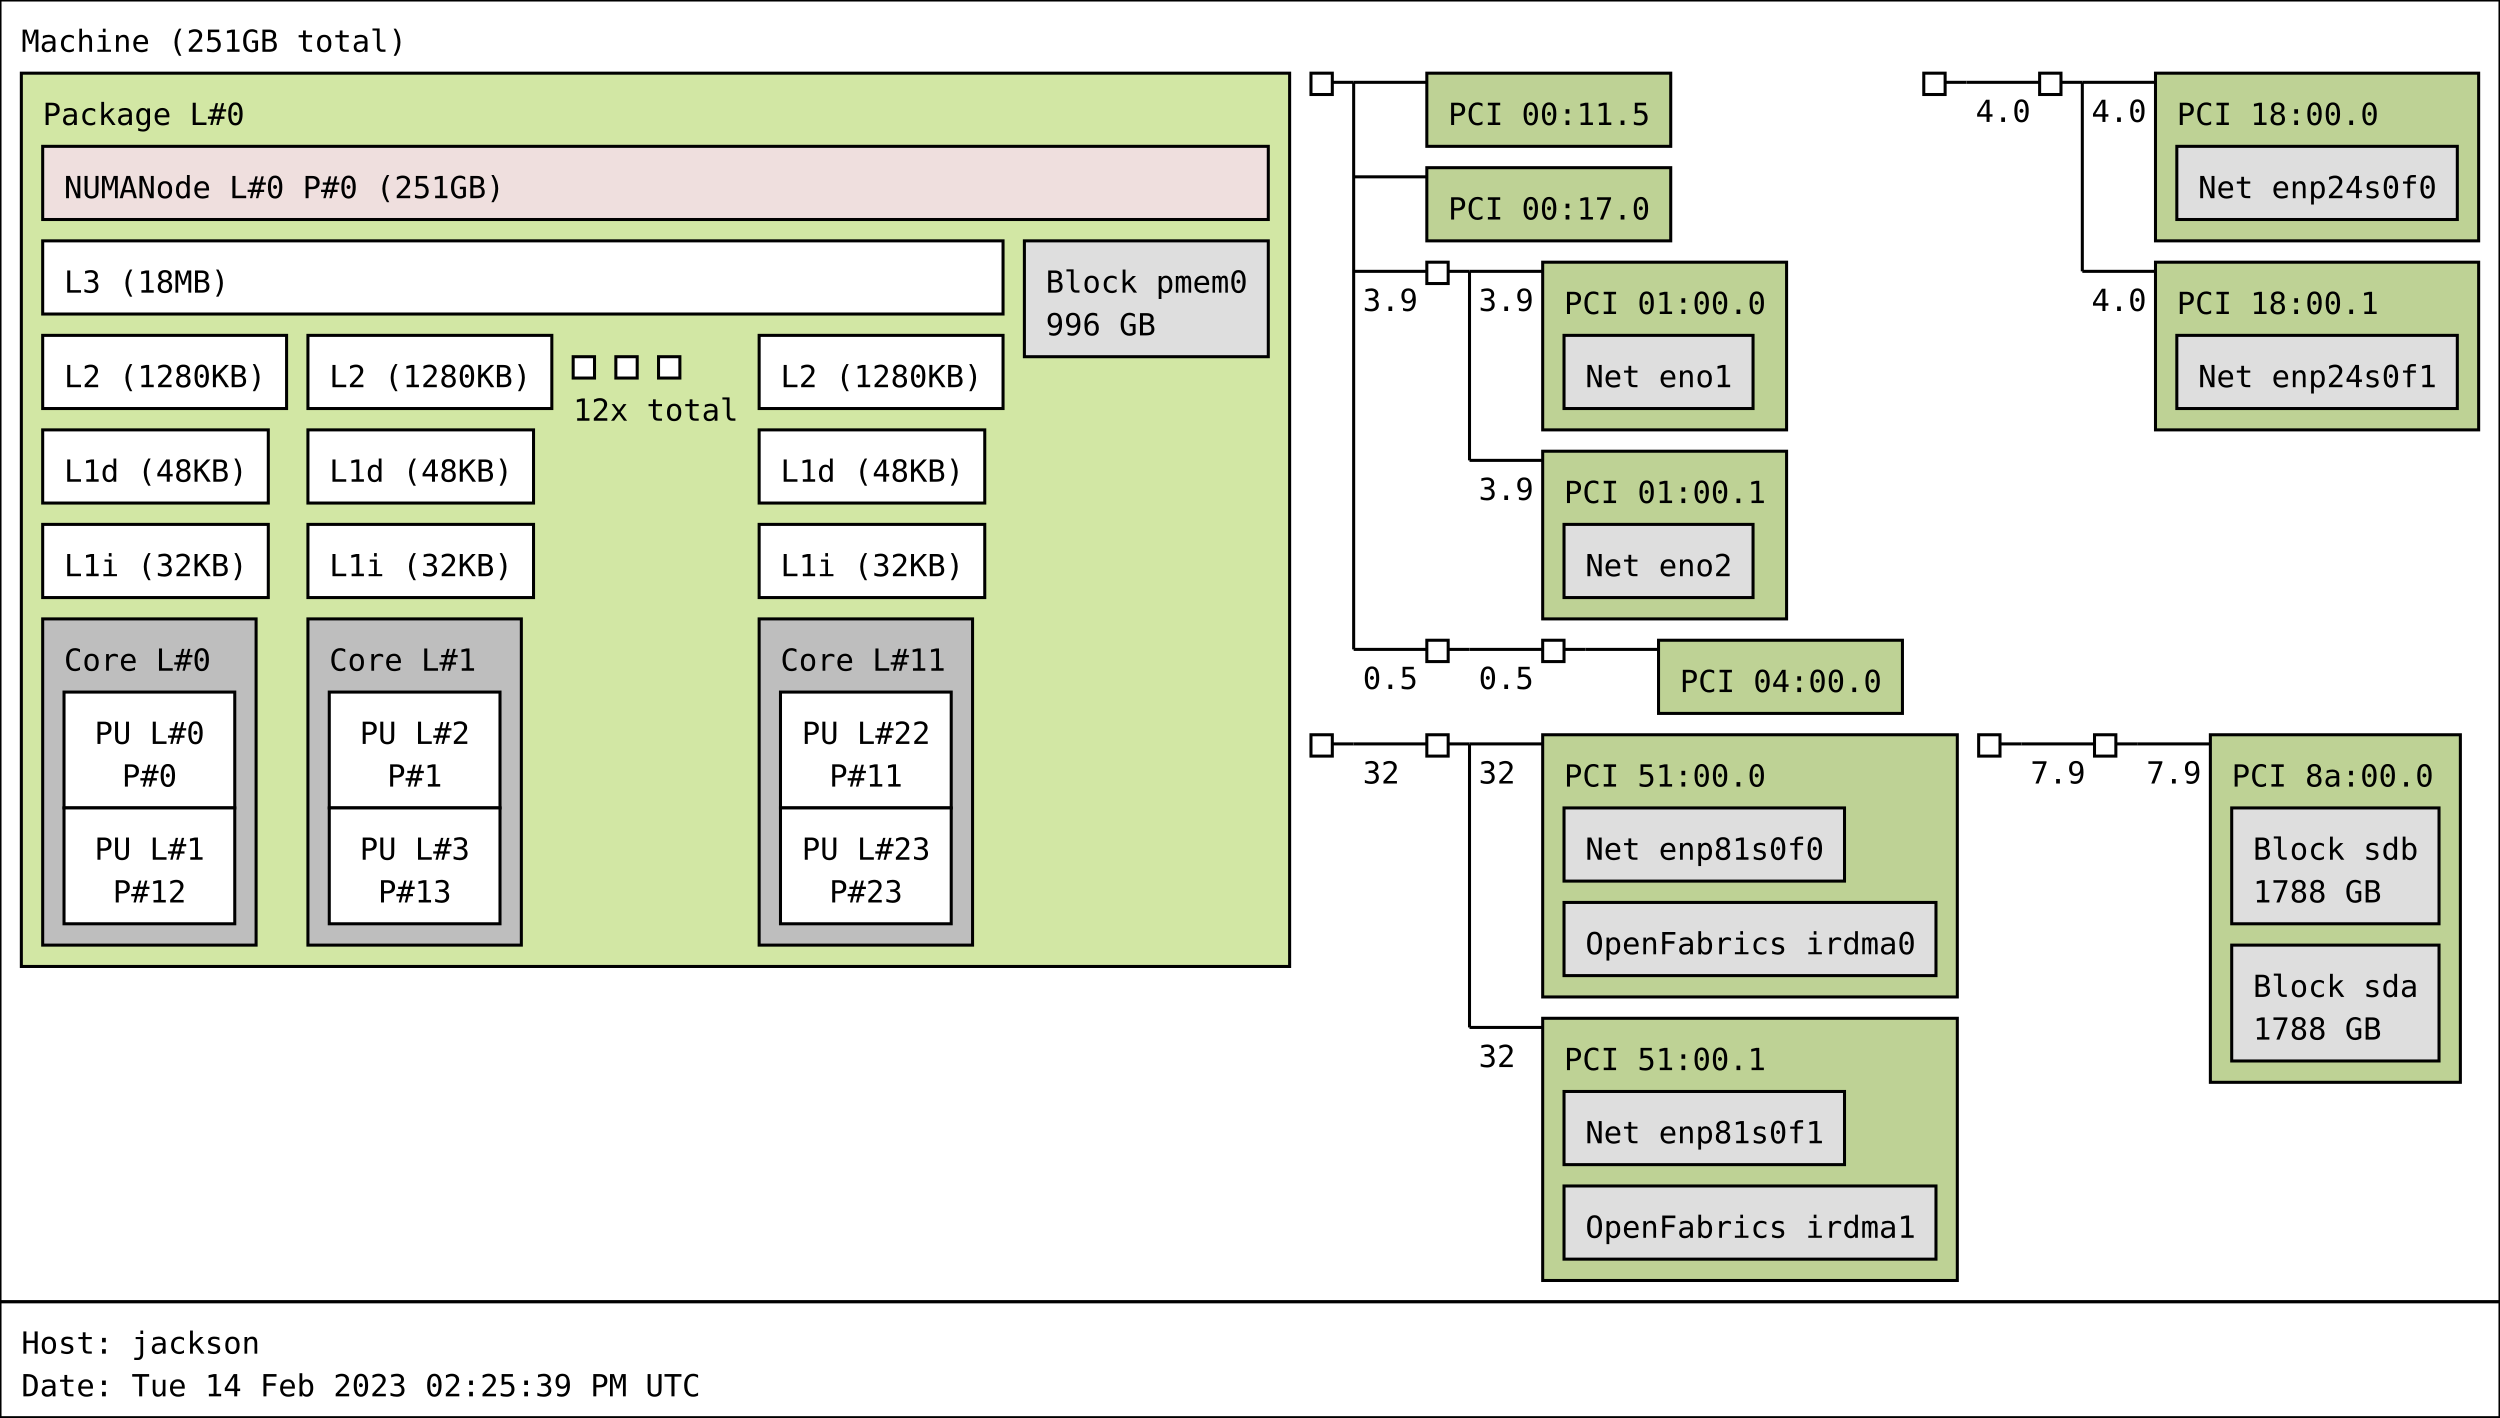
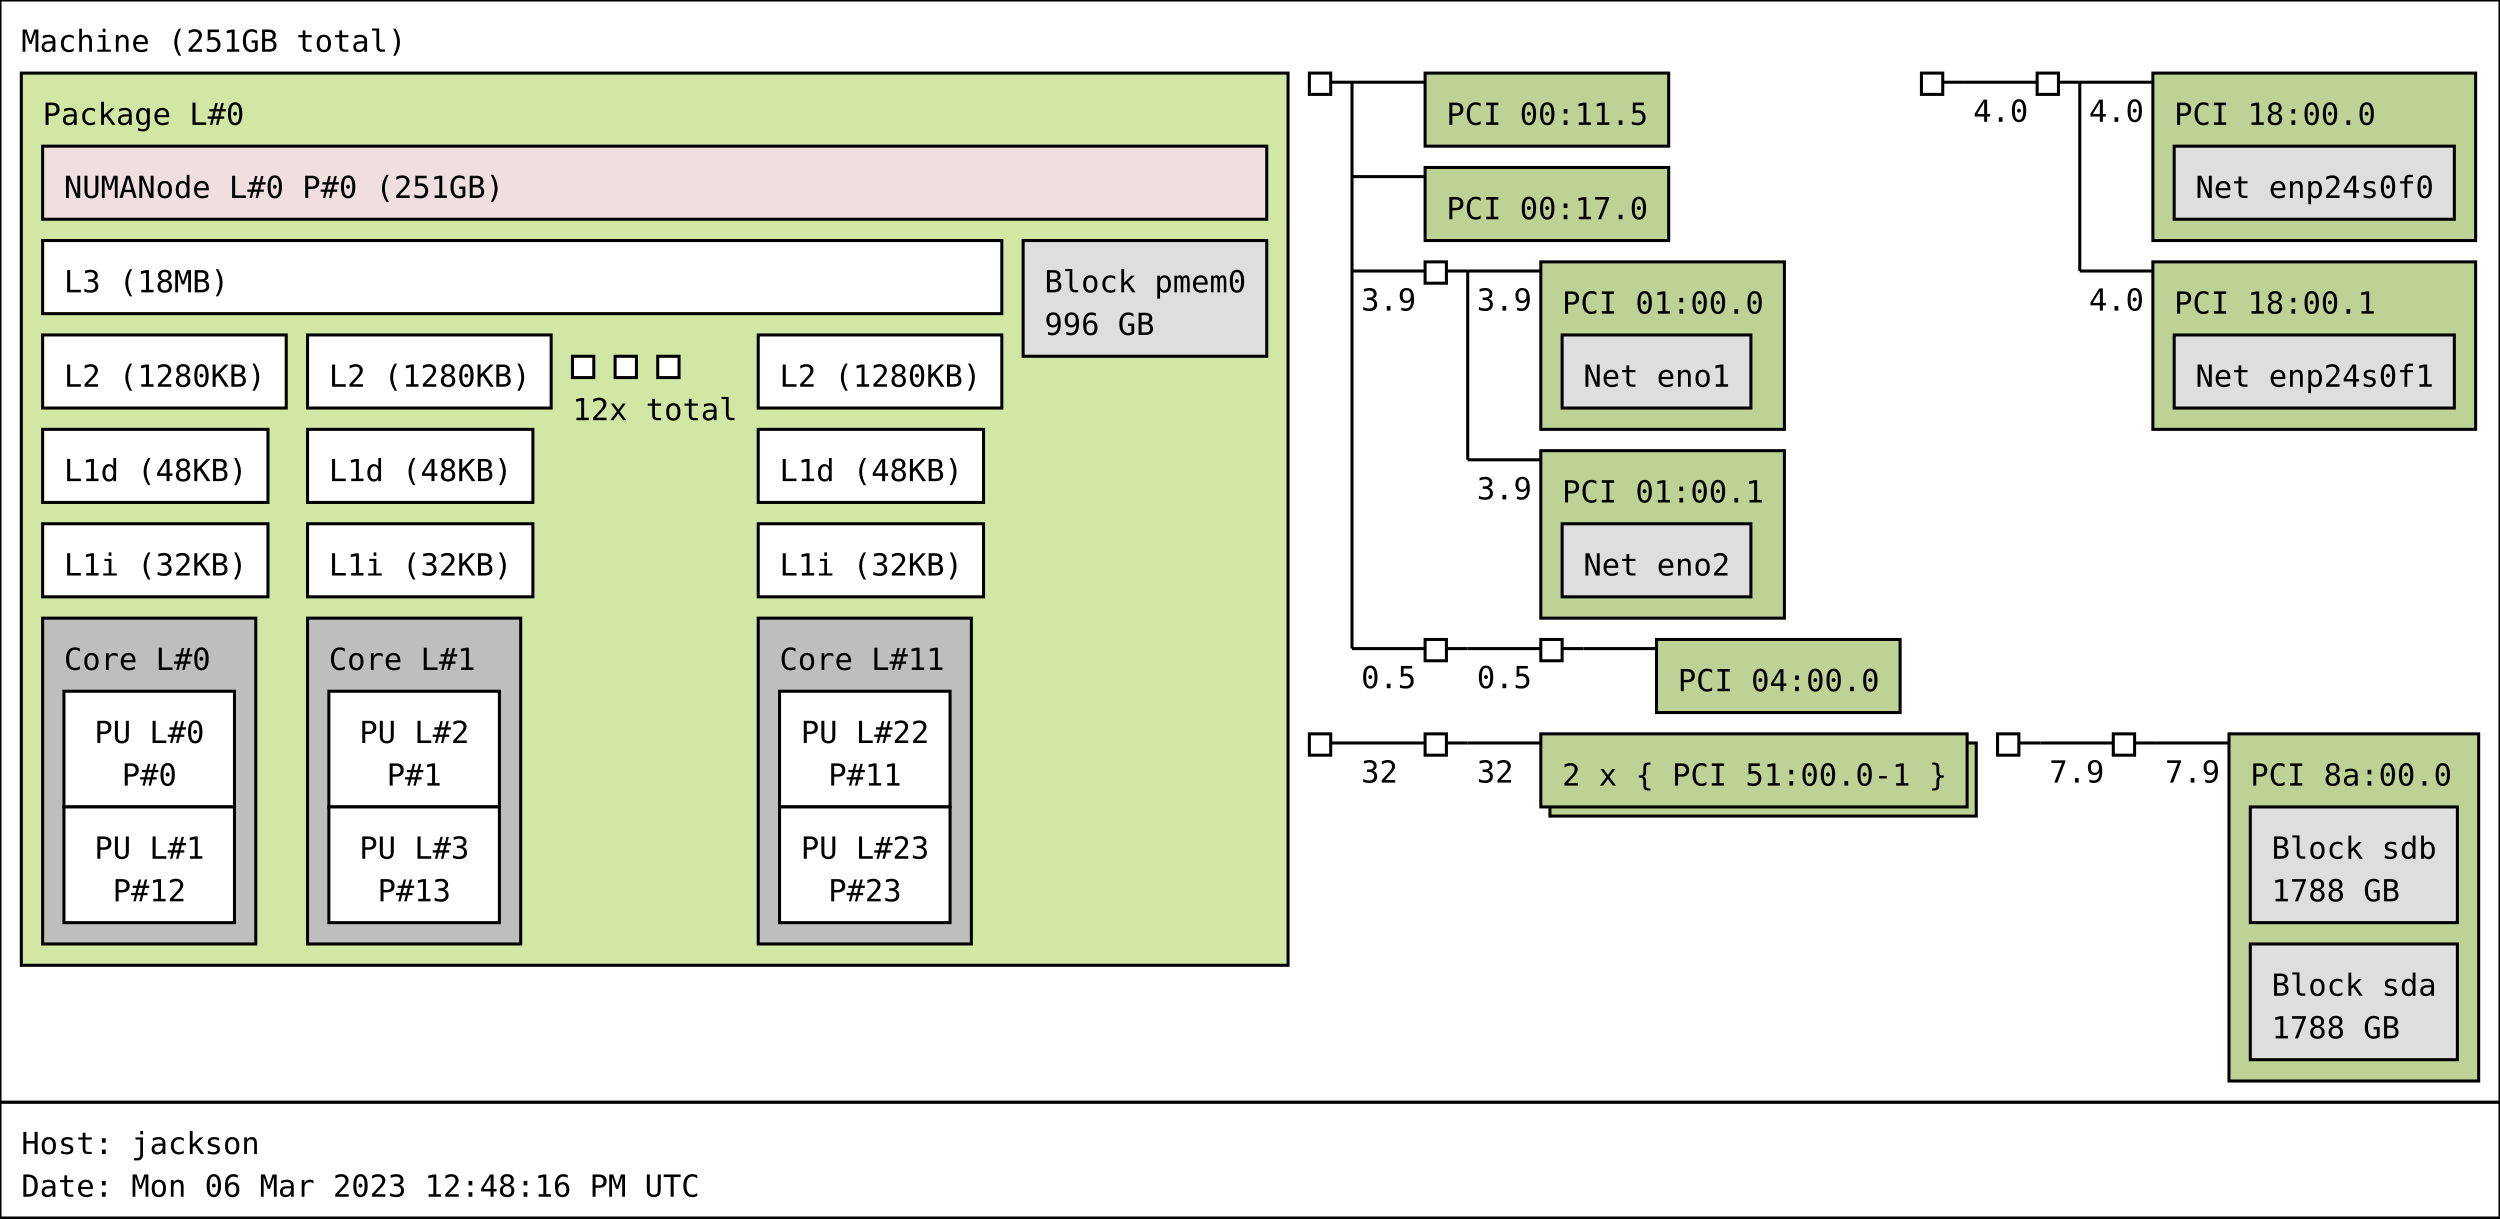
- <svg xmlns="http://www.w3.org/2000/svg" width="820px" height="465px" viewBox="0 0 820px 465px" version="1.1">
-   <rect id="Machine_0_rect" class="Machine" x="0" y="0" width="820" height="427" fill="rgb(255,255,255)" stroke="rgb(0,0,0)" stroke-width="1" />
+ <svg xmlns="http://www.w3.org/2000/svg" width="821px" height="400px" viewBox="0 0 821px 400px" version="1.1">
+   <rect id="Machine_0_rect" class="Machine" x="0" y="0" width="821" height="362" fill="rgb(255,255,255)" stroke="rgb(0,0,0)" stroke-width="1" />
  <text id="Machine_0_text" class="Machine" font-family="Monospace" x="7" y="17" fill="rgb(0,0,0)" font-size="10px">Machine (251GB total)</text>
  <rect id="Package_0_rect" class="Package" x="7" y="24" width="416" height="293" fill="rgb(210,231,164)" stroke="rgb(0,0,0)" stroke-width="1" />
  <text id="Package_0_text" class="Package" font-family="Monospace" x="14" y="41" fill="rgb(0,0,0)" font-size="10px">Package L#0</text>
  <rect id="L3_0_rect" class="L3" x="14" y="79" width="315" height="24" fill="rgb(255,255,255)" stroke="rgb(0,0,0)" stroke-width="1" />
  <text id="L3_0_text" class="L3" font-family="Monospace" x="21" y="96" fill="rgb(0,0,0)" font-size="10px">L3 (18MB)</text>
  <rect id="L2_0_rect" class="L2" x="14" y="110" width="80" height="24" fill="rgb(255,255,255)" stroke="rgb(0,0,0)" stroke-width="1" />
  <text id="L2_0_text" class="L2" font-family="Monospace" x="21" y="127" fill="rgb(0,0,0)" font-size="10px">L2 (1280KB)</text>
  <rect id="L1d_0_rect" class="L1d" x="14" y="141" width="74" height="24" fill="rgb(255,255,255)" stroke="rgb(0,0,0)" stroke-width="1" />
  <text id="L1d_0_text" class="L1d" font-family="Monospace" x="21" y="158" fill="rgb(0,0,0)" font-size="10px">L1d (48KB)</text>
  <rect id="L1i_0_rect" class="L1i" x="14" y="172" width="74" height="24" fill="rgb(255,255,255)" stroke="rgb(0,0,0)" stroke-width="1" />
  <text id="L1i_0_text" class="L1i" font-family="Monospace" x="21" y="189" fill="rgb(0,0,0)" font-size="10px">L1i (32KB)</text>
  <rect id="Core_0_rect" class="Core" x="14" y="203" width="70" height="107" fill="rgb(190,190,190)" stroke="rgb(0,0,0)" stroke-width="1" />
  <text id="Core_0_text" class="Core" font-family="Monospace" x="21" y="220" fill="rgb(0,0,0)" font-size="10px">Core L#0</text>
  <rect id="PU_0_rect" class="PU" x="21" y="227" width="56" height="38" fill="rgb(255,255,255)" stroke="rgb(0,0,0)" stroke-width="1" />
  <text id="PU_0_text" class="PU" font-family="Monospace" x="31" y="244" fill="rgb(0,0,0)" font-size="10px">PU L#0</text>
  <text id="PU_0_text_1" class="PU" font-family="Monospace" x="40" y="258" fill="rgb(0,0,0)" font-size="10px">P#0</text>
  <rect id="PU_1_rect" class="PU" x="21" y="265" width="56" height="38" fill="rgb(255,255,255)" stroke="rgb(0,0,0)" stroke-width="1" />
  <text id="PU_1_text" class="PU" font-family="Monospace" x="31" y="282" fill="rgb(0,0,0)" font-size="10px">PU L#1</text>
  <text id="PU_1_text_1" class="PU" font-family="Monospace" x="37" y="296" fill="rgb(0,0,0)" font-size="10px">P#12</text>
  <rect id="L2_1_rect" class="L2" x="101" y="110" width="80" height="24" fill="rgb(255,255,255)" stroke="rgb(0,0,0)" stroke-width="1" />
  <text id="L2_1_text" class="L2" font-family="Monospace" x="108" y="127" fill="rgb(0,0,0)" font-size="10px">L2 (1280KB)</text>
  <rect id="L1d_1_rect" class="L1d" x="101" y="141" width="74" height="24" fill="rgb(255,255,255)" stroke="rgb(0,0,0)" stroke-width="1" />
  <text id="L1d_1_text" class="L1d" font-family="Monospace" x="108" y="158" fill="rgb(0,0,0)" font-size="10px">L1d (48KB)</text>
  <rect id="L1i_1_rect" class="L1i" x="101" y="172" width="74" height="24" fill="rgb(255,255,255)" stroke="rgb(0,0,0)" stroke-width="1" />
  <text id="L1i_1_text" class="L1i" font-family="Monospace" x="108" y="189" fill="rgb(0,0,0)" font-size="10px">L1i (32KB)</text>
  <rect id="Core_1_rect" class="Core" x="101" y="203" width="70" height="107" fill="rgb(190,190,190)" stroke="rgb(0,0,0)" stroke-width="1" />
  <text id="Core_1_text" class="Core" font-family="Monospace" x="108" y="220" fill="rgb(0,0,0)" font-size="10px">Core L#1</text>
  <rect id="PU_2_rect" class="PU" x="108" y="227" width="56" height="38" fill="rgb(255,255,255)" stroke="rgb(0,0,0)" stroke-width="1" />
  <text id="PU_2_text" class="PU" font-family="Monospace" x="118" y="244" fill="rgb(0,0,0)" font-size="10px">PU L#2</text>
  <text id="PU_2_text_1" class="PU" font-family="Monospace" x="127" y="258" fill="rgb(0,0,0)" font-size="10px">P#1</text>
  <rect id="PU_3_rect" class="PU" x="108" y="265" width="56" height="38" fill="rgb(255,255,255)" stroke="rgb(0,0,0)" stroke-width="1" />
  <text id="PU_3_text" class="PU" font-family="Monospace" x="118" y="282" fill="rgb(0,0,0)" font-size="10px">PU L#3</text>
  <text id="PU_3_text_1" class="PU" font-family="Monospace" x="124" y="296" fill="rgb(0,0,0)" font-size="10px">P#13</text>
  <rect id="L2_2_rect" class="L2" x="188" y="117" width="7" height="7" fill="rgb(255,255,255)" stroke="rgb(0,0,0)" stroke-width="1" />
  <rect id="L2_2_rect" class="L2" x="202" y="117" width="7" height="7" fill="rgb(255,255,255)" stroke="rgb(0,0,0)" stroke-width="1" />
  <rect id="L2_2_rect" class="L2" x="216" y="117" width="7" height="7" fill="rgb(255,255,255)" stroke="rgb(0,0,0)" stroke-width="1" />
  <text id="L2_2_text" class="L2" font-family="Monospace" x="188" y="138" fill="rgb(0,0,0)" font-size="10px">12x total</text>
  <rect id="L2_11_rect" class="L2" x="249" y="110" width="80" height="24" fill="rgb(255,255,255)" stroke="rgb(0,0,0)" stroke-width="1" />
  <text id="L2_11_text" class="L2" font-family="Monospace" x="256" y="127" fill="rgb(0,0,0)" font-size="10px">L2 (1280KB)</text>
  <rect id="L1d_11_rect" class="L1d" x="249" y="141" width="74" height="24" fill="rgb(255,255,255)" stroke="rgb(0,0,0)" stroke-width="1" />
  <text id="L1d_11_text" class="L1d" font-family="Monospace" x="256" y="158" fill="rgb(0,0,0)" font-size="10px">L1d (48KB)</text>
  <rect id="L1i_11_rect" class="L1i" x="249" y="172" width="74" height="24" fill="rgb(255,255,255)" stroke="rgb(0,0,0)" stroke-width="1" />
  <text id="L1i_11_text" class="L1i" font-family="Monospace" x="256" y="189" fill="rgb(0,0,0)" font-size="10px">L1i (32KB)</text>
  <rect id="Core_11_rect" class="Core" x="249" y="203" width="70" height="107" fill="rgb(190,190,190)" stroke="rgb(0,0,0)" stroke-width="1" />
  <text id="Core_11_text" class="Core" font-family="Monospace" x="256" y="220" fill="rgb(0,0,0)" font-size="10px">Core L#11</text>
  <rect id="PU_22_rect" class="PU" x="256" y="227" width="56" height="38" fill="rgb(255,255,255)" stroke="rgb(0,0,0)" stroke-width="1" />
  <text id="PU_22_text" class="PU" font-family="Monospace" x="263" y="244" fill="rgb(0,0,0)" font-size="10px">PU L#22</text>
  <text id="PU_22_text_1" class="PU" font-family="Monospace" x="272" y="258" fill="rgb(0,0,0)" font-size="10px">P#11</text>
  <rect id="PU_23_rect" class="PU" x="256" y="265" width="56" height="38" fill="rgb(255,255,255)" stroke="rgb(0,0,0)" stroke-width="1" />
  <text id="PU_23_text" class="PU" font-family="Monospace" x="263" y="282" fill="rgb(0,0,0)" font-size="10px">PU L#23</text>
  <text id="PU_23_text_1" class="PU" font-family="Monospace" x="272" y="296" fill="rgb(0,0,0)" font-size="10px">P#23</text>
  <rect id="NUMANode_0_rect" class="NUMANode" x="14" y="48" width="402" height="24" fill="rgb(239,223,222)" stroke="rgb(0,0,0)" stroke-width="1" />
  <text id="NUMANode_0_text" class="NUMANode" font-family="Monospace" x="21" y="65" fill="rgb(0,0,0)" font-size="10px">NUMANode L#0 P#0 (251GB)</text>
  <rect id="Block_0_rect" class="Block" x="336" y="79" width="80" height="38" fill="rgb(222,222,222)" stroke="rgb(0,0,0)" stroke-width="1" />
  <text id="Block_0_text" class="Block" font-family="Monospace" x="343" y="96" fill="rgb(0,0,0)" font-size="10px">Block pmem0</text>
  <text id="Block_0_text_1" class="Block" font-family="Monospace" x="343" y="110" fill="rgb(0,0,0)" font-size="10px">996 GB</text>
  <rect id="HostBridge_0_rect" class="HostBridge" x="430" y="24" width="7" height="7" fill="rgb(255,255,255)" stroke="rgb(0,0,0)" stroke-width="1" />
  <line id="HostBridge_0_line" class="HostBridge" x1="437" y1="27" x2="444" y2="27" stroke="rgb(0,0,0)" stroke-width="1" />
  <line id="HostBridge_0_line_2" class="HostBridge" x1="444" y1="27" x2="468" y2="27" stroke="rgb(0,0,0)" stroke-width="1" />
  <line id="HostBridge_0_line_3" class="HostBridge" x1="444" y1="58" x2="468" y2="58" stroke="rgb(0,0,0)" stroke-width="1" />
  <line id="HostBridge_0_line_4" class="HostBridge" x1="444" y1="89" x2="468" y2="89" stroke="rgb(0,0,0)" stroke-width="1" />
  <text id="HostBridge_0_text_4" class="HostBridge" font-family="Monospace" x="447" y="102" fill="rgb(0,0,0)" font-size="10px">3.9</text>
  <line id="HostBridge_0_line_5" class="HostBridge" x1="444" y1="213" x2="468" y2="213" stroke="rgb(0,0,0)" stroke-width="1" />
  <text id="HostBridge_0_text_5" class="HostBridge" font-family="Monospace" x="447" y="226" fill="rgb(0,0,0)" font-size="10px">0.5</text>
  <line id="HostBridge_0_line_1" class="HostBridge" x1="444" y1="27" x2="444" y2="213" stroke="rgb(0,0,0)" stroke-width="1" />
  <rect id="PCI_0_rect" class="PCI" x="468" y="24" width="80" height="24" fill="rgb(190,210,149)" stroke="rgb(0,0,0)" stroke-width="1" />
  <text id="PCI_0_text" class="PCI" font-family="Monospace" x="475" y="41" fill="rgb(0,0,0)" font-size="10px">PCI 00:11.5</text>
  <rect id="PCI_1_rect" class="PCI" x="468" y="55" width="80" height="24" fill="rgb(190,210,149)" stroke="rgb(0,0,0)" stroke-width="1" />
  <text id="PCI_1_text" class="PCI" font-family="Monospace" x="475" y="72" fill="rgb(0,0,0)" font-size="10px">PCI 00:17.0</text>
  <rect id="PCIBridge_1_rect" class="PCIBridge" x="468" y="86" width="7" height="7" fill="rgb(255,255,255)" stroke="rgb(0,0,0)" stroke-width="1" />
  <line id="PCIBridge_1_line" class="PCIBridge" x1="475" y1="89" x2="482" y2="89" stroke="rgb(0,0,0)" stroke-width="1" />
  <line id="PCIBridge_1_line_2" class="PCIBridge" x1="482" y1="89" x2="506" y2="89" stroke="rgb(0,0,0)" stroke-width="1" />
  <text id="PCIBridge_1_text_2" class="PCIBridge" font-family="Monospace" x="485" y="102" fill="rgb(0,0,0)" font-size="10px">3.9</text>
  <line id="PCIBridge_1_line_3" class="PCIBridge" x1="482" y1="151" x2="506" y2="151" stroke="rgb(0,0,0)" stroke-width="1" />
  <text id="PCIBridge_1_text_3" class="PCIBridge" font-family="Monospace" x="485" y="164" fill="rgb(0,0,0)" font-size="10px">3.9</text>
  <line id="PCIBridge_1_line_1" class="PCIBridge" x1="482" y1="89" x2="482" y2="151" stroke="rgb(0,0,0)" stroke-width="1" />
  <rect id="PCI_2_rect" class="PCI" x="506" y="86" width="80" height="55" fill="rgb(190,210,149)" stroke="rgb(0,0,0)" stroke-width="1" />
  <text id="PCI_2_text" class="PCI" font-family="Monospace" x="513" y="103" fill="rgb(0,0,0)" font-size="10px">PCI 01:00.0</text>
  <rect id="Net_1_rect" class="Net" x="513" y="110" width="62" height="24" fill="rgb(222,222,222)" stroke="rgb(0,0,0)" stroke-width="1" />
  <text id="Net_1_text" class="Net" font-family="Monospace" x="520" y="127" fill="rgb(0,0,0)" font-size="10px">Net eno1</text>
  <rect id="PCI_3_rect" class="PCI" x="506" y="148" width="80" height="55" fill="rgb(190,210,149)" stroke="rgb(0,0,0)" stroke-width="1" />
  <text id="PCI_3_text" class="PCI" font-family="Monospace" x="513" y="165" fill="rgb(0,0,0)" font-size="10px">PCI 01:00.1</text>
  <rect id="Net_2_rect" class="Net" x="513" y="172" width="62" height="24" fill="rgb(222,222,222)" stroke="rgb(0,0,0)" stroke-width="1" />
  <text id="Net_2_text" class="Net" font-family="Monospace" x="520" y="189" fill="rgb(0,0,0)" font-size="10px">Net eno2</text>
  <rect id="PCIBridge_2_rect" class="PCIBridge" x="468" y="210" width="7" height="7" fill="rgb(255,255,255)" stroke="rgb(0,0,0)" stroke-width="1" />
  <line id="PCIBridge_2_line" class="PCIBridge" x1="475" y1="213" x2="482" y2="213" stroke="rgb(0,0,0)" stroke-width="1" />
  <line id="PCIBridge_2_line_2" class="PCIBridge" x1="482" y1="213" x2="506" y2="213" stroke="rgb(0,0,0)" stroke-width="1" />
  <text id="PCIBridge_2_text_2" class="PCIBridge" font-family="Monospace" x="485" y="226" fill="rgb(0,0,0)" font-size="10px">0.5</text>
  <line id="PCIBridge_2_line_1" class="PCIBridge" x1="482" y1="213" x2="482" y2="213" stroke="rgb(0,0,0)" stroke-width="1" />
  <rect id="PCIBridge_3_rect" class="PCIBridge" x="506" y="210" width="7" height="7" fill="rgb(255,255,255)" stroke="rgb(0,0,0)" stroke-width="1" />
  <line id="PCIBridge_3_line" class="PCIBridge" x1="513" y1="213" x2="520" y2="213" stroke="rgb(0,0,0)" stroke-width="1" />
  <line id="PCIBridge_3_line_2" class="PCIBridge" x1="520" y1="213" x2="544" y2="213" stroke="rgb(0,0,0)" stroke-width="1" />
  <line id="PCIBridge_3_line_1" class="PCIBridge" x1="520" y1="213" x2="520" y2="213" stroke="rgb(0,0,0)" stroke-width="1" />
  <rect id="PCI_4_rect" class="PCI" x="544" y="210" width="80" height="24" fill="rgb(190,210,149)" stroke="rgb(0,0,0)" stroke-width="1" />
  <text id="PCI_4_text" class="PCI" font-family="Monospace" x="551" y="227" fill="rgb(0,0,0)" font-size="10px">PCI 04:00.0</text>
  <rect id="HostBridge_4_rect" class="HostBridge" x="631" y="24" width="7" height="7" fill="rgb(255,255,255)" stroke="rgb(0,0,0)" stroke-width="1" />
  <line id="HostBridge_4_line" class="HostBridge" x1="638" y1="27" x2="645" y2="27" stroke="rgb(0,0,0)" stroke-width="1" />
  <line id="HostBridge_4_line_2" class="HostBridge" x1="645" y1="27" x2="669" y2="27" stroke="rgb(0,0,0)" stroke-width="1" />
  <text id="HostBridge_4_text_2" class="HostBridge" font-family="Monospace" x="648" y="40" fill="rgb(0,0,0)" font-size="10px">4.0</text>
  <line id="HostBridge_4_line_1" class="HostBridge" x1="645" y1="27" x2="645" y2="27" stroke="rgb(0,0,0)" stroke-width="1" />
  <rect id="PCIBridge_5_rect" class="PCIBridge" x="669" y="24" width="7" height="7" fill="rgb(255,255,255)" stroke="rgb(0,0,0)" stroke-width="1" />
  <line id="PCIBridge_5_line" class="PCIBridge" x1="676" y1="27" x2="683" y2="27" stroke="rgb(0,0,0)" stroke-width="1" />
  <line id="PCIBridge_5_line_2" class="PCIBridge" x1="683" y1="27" x2="707" y2="27" stroke="rgb(0,0,0)" stroke-width="1" />
  <text id="PCIBridge_5_text_2" class="PCIBridge" font-family="Monospace" x="686" y="40" fill="rgb(0,0,0)" font-size="10px">4.0</text>
  <line id="PCIBridge_5_line_3" class="PCIBridge" x1="683" y1="89" x2="707" y2="89" stroke="rgb(0,0,0)" stroke-width="1" />
  <text id="PCIBridge_5_text_3" class="PCIBridge" font-family="Monospace" x="686" y="102" fill="rgb(0,0,0)" font-size="10px">4.0</text>
  <line id="PCIBridge_5_line_1" class="PCIBridge" x1="683" y1="27" x2="683" y2="89" stroke="rgb(0,0,0)" stroke-width="1" />
  <rect id="PCI_5_rect" class="PCI" x="707" y="24" width="106" height="55" fill="rgb(190,210,149)" stroke="rgb(0,0,0)" stroke-width="1" />
  <text id="PCI_5_text" class="PCI" font-family="Monospace" x="714" y="41" fill="rgb(0,0,0)" font-size="10px">PCI 18:00.0</text>
  <rect id="Net_3_rect" class="Net" x="714" y="48" width="92" height="24" fill="rgb(222,222,222)" stroke="rgb(0,0,0)" stroke-width="1" />
  <text id="Net_3_text" class="Net" font-family="Monospace" x="721" y="65" fill="rgb(0,0,0)" font-size="10px">Net enp24s0f0</text>
  <rect id="PCI_6_rect" class="PCI" x="707" y="86" width="106" height="55" fill="rgb(190,210,149)" stroke="rgb(0,0,0)" stroke-width="1" />
  <text id="PCI_6_text" class="PCI" font-family="Monospace" x="714" y="103" fill="rgb(0,0,0)" font-size="10px">PCI 18:00.1</text>
  <rect id="Net_4_rect" class="Net" x="714" y="110" width="92" height="24" fill="rgb(222,222,222)" stroke="rgb(0,0,0)" stroke-width="1" />
  <text id="Net_4_text" class="Net" font-family="Monospace" x="721" y="127" fill="rgb(0,0,0)" font-size="10px">Net enp24s0f1</text>
  <rect id="HostBridge_6_rect" class="HostBridge" x="430" y="241" width="7" height="7" fill="rgb(255,255,255)" stroke="rgb(0,0,0)" stroke-width="1" />
  <line id="HostBridge_6_line" class="HostBridge" x1="437" y1="244" x2="444" y2="244" stroke="rgb(0,0,0)" stroke-width="1" />
  <line id="HostBridge_6_line_2" class="HostBridge" x1="444" y1="244" x2="468" y2="244" stroke="rgb(0,0,0)" stroke-width="1" />
  <text id="HostBridge_6_text_2" class="HostBridge" font-family="Monospace" x="447" y="257" fill="rgb(0,0,0)" font-size="10px">32</text>
  <line id="HostBridge_6_line_1" class="HostBridge" x1="444" y1="244" x2="444" y2="244" stroke="rgb(0,0,0)" stroke-width="1" />
  <rect id="PCIBridge_7_rect" class="PCIBridge" x="468" y="241" width="7" height="7" fill="rgb(255,255,255)" stroke="rgb(0,0,0)" stroke-width="1" />
  <line id="PCIBridge_7_line" class="PCIBridge" x1="475" y1="244" x2="482" y2="244" stroke="rgb(0,0,0)" stroke-width="1" />
  <line id="PCIBridge_7_line_2" class="PCIBridge" x1="482" y1="244" x2="506" y2="244" stroke="rgb(0,0,0)" stroke-width="1" />
  <text id="PCIBridge_7_text_2" class="PCIBridge" font-family="Monospace" x="485" y="257" fill="rgb(0,0,0)" font-size="10px">32</text>
-   <line id="PCIBridge_7_line_3" class="PCIBridge" x1="482" y1="337" x2="506" y2="337" stroke="rgb(0,0,0)" stroke-width="1" />
-   <text id="PCIBridge_7_text_3" class="PCIBridge" font-family="Monospace" x="485" y="350" fill="rgb(0,0,0)" font-size="10px">32</text>
-   <line id="PCIBridge_7_line_1" class="PCIBridge" x1="482" y1="244" x2="482" y2="337" stroke="rgb(0,0,0)" stroke-width="1" />
-   <rect id="PCI_7_rect" class="PCI" x="506" y="241" width="136" height="86" fill="rgb(190,210,149)" stroke="rgb(0,0,0)" stroke-width="1" />
-   <text id="PCI_7_text" class="PCI" font-family="Monospace" x="513" y="258" fill="rgb(0,0,0)" font-size="10px">PCI 51:00.0</text>
-   <rect id="Net_5_rect" class="Net" x="513" y="265" width="92" height="24" fill="rgb(222,222,222)" stroke="rgb(0,0,0)" stroke-width="1" />
-   <text id="Net_5_text" class="Net" font-family="Monospace" x="520" y="282" fill="rgb(0,0,0)" font-size="10px">Net enp81s0f0</text>
-   <rect id="OpenFabrics_6_rect" class="OpenFabrics" x="513" y="296" width="122" height="24" fill="rgb(222,222,222)" stroke="rgb(0,0,0)" stroke-width="1" />
-   <text id="OpenFabrics_6_text" class="OpenFabrics" font-family="Monospace" x="520" y="313" fill="rgb(0,0,0)" font-size="10px">OpenFabrics irdma0</text>
-   <rect id="PCI_8_rect" class="PCI" x="506" y="334" width="136" height="86" fill="rgb(190,210,149)" stroke="rgb(0,0,0)" stroke-width="1" />
-   <text id="PCI_8_text" class="PCI" font-family="Monospace" x="513" y="351" fill="rgb(0,0,0)" font-size="10px">PCI 51:00.1</text>
-   <rect id="Net_7_rect" class="Net" x="513" y="358" width="92" height="24" fill="rgb(222,222,222)" stroke="rgb(0,0,0)" stroke-width="1" />
-   <text id="Net_7_text" class="Net" font-family="Monospace" x="520" y="375" fill="rgb(0,0,0)" font-size="10px">Net enp81s0f1</text>
-   <rect id="OpenFabrics_8_rect" class="OpenFabrics" x="513" y="389" width="122" height="24" fill="rgb(222,222,222)" stroke="rgb(0,0,0)" stroke-width="1" />
-   <text id="OpenFabrics_8_text" class="OpenFabrics" font-family="Monospace" x="520" y="406" fill="rgb(0,0,0)" font-size="10px">OpenFabrics irdma1</text>
-   <rect id="HostBridge_8_rect" class="HostBridge" x="649" y="241" width="7" height="7" fill="rgb(255,255,255)" stroke="rgb(0,0,0)" stroke-width="1" />
-   <line id="HostBridge_8_line" class="HostBridge" x1="656" y1="244" x2="663" y2="244" stroke="rgb(0,0,0)" stroke-width="1" />
-   <line id="HostBridge_8_line_2" class="HostBridge" x1="663" y1="244" x2="687" y2="244" stroke="rgb(0,0,0)" stroke-width="1" />
-   <text id="HostBridge_8_text_2" class="HostBridge" font-family="Monospace" x="666" y="257" fill="rgb(0,0,0)" font-size="10px">7.9</text>
-   <line id="HostBridge_8_line_1" class="HostBridge" x1="663" y1="244" x2="663" y2="244" stroke="rgb(0,0,0)" stroke-width="1" />
-   <rect id="PCIBridge_9_rect" class="PCIBridge" x="687" y="241" width="7" height="7" fill="rgb(255,255,255)" stroke="rgb(0,0,0)" stroke-width="1" />
-   <line id="PCIBridge_9_line" class="PCIBridge" x1="694" y1="244" x2="701" y2="244" stroke="rgb(0,0,0)" stroke-width="1" />
-   <line id="PCIBridge_9_line_2" class="PCIBridge" x1="701" y1="244" x2="725" y2="244" stroke="rgb(0,0,0)" stroke-width="1" />
-   <text id="PCIBridge_9_text_2" class="PCIBridge" font-family="Monospace" x="704" y="257" fill="rgb(0,0,0)" font-size="10px">7.9</text>
-   <line id="PCIBridge_9_line_1" class="PCIBridge" x1="701" y1="244" x2="701" y2="244" stroke="rgb(0,0,0)" stroke-width="1" />
-   <rect id="PCI_9_rect" class="PCI" x="725" y="241" width="82" height="114" fill="rgb(190,210,149)" stroke="rgb(0,0,0)" stroke-width="1" />
-   <text id="PCI_9_text" class="PCI" font-family="Monospace" x="732" y="258" fill="rgb(0,0,0)" font-size="10px">PCI 8a:00.0</text>
-   <rect id="Block_9_rect" class="Block" x="732" y="265" width="68" height="38" fill="rgb(222,222,222)" stroke="rgb(0,0,0)" stroke-width="1" />
-   <text id="Block_9_text" class="Block" font-family="Monospace" x="739" y="282" fill="rgb(0,0,0)" font-size="10px">Block sdb</text>
-   <text id="Block_9_text_1" class="Block" font-family="Monospace" x="739" y="296" fill="rgb(0,0,0)" font-size="10px">1788 GB</text>
-   <rect id="Block_10_rect" class="Block" x="732" y="310" width="68" height="38" fill="rgb(222,222,222)" stroke="rgb(0,0,0)" stroke-width="1" />
-   <text id="Block_10_text" class="Block" font-family="Monospace" x="739" y="327" fill="rgb(0,0,0)" font-size="10px">Block sda</text>
-   <text id="Block_10_text_1" class="Block" font-family="Monospace" x="739" y="341" fill="rgb(0,0,0)" font-size="10px">1788 GB</text>
-   <rect id="anon_rect" x="0" y="427" width="820" height="38" fill="rgb(255,255,255)" stroke="rgb(0,0,0)" stroke-width="1" />
-   <text id="anon_text" font-family="Monospace" x="7" y="444" fill="rgb(0,0,0)" font-size="10px">Host: jackson</text>
-   <text id="anon_text_1" font-family="Monospace" x="7" y="458" fill="rgb(0,0,0)" font-size="10px">Date: Tue 14 Feb 2023 02:25:39 PM UTC</text>
+   <line id="PCIBridge_7_line_1" class="PCIBridge" x1="482" y1="244" x2="482" y2="244" stroke="rgb(0,0,0)" stroke-width="1" />
+   <rect id="PCI_7_rect_2" class="PCI" x="509" y="244" width="140" height="24" fill="rgb(190,210,149)" stroke="rgb(0,0,0)" stroke-width="1" />
+   <rect id="PCI_7_rect" class="PCI" x="506" y="241" width="140" height="24" fill="rgb(190,210,149)" stroke="rgb(0,0,0)" stroke-width="1" />
+   <text id="PCI_7_text" class="PCI" font-family="Monospace" x="513" y="258" fill="rgb(0,0,0)" font-size="10px">2 x { PCI 51:00.0-1 }</text>
+   <rect id="HostBridge_8_rect" class="HostBridge" x="656" y="241" width="7" height="7" fill="rgb(255,255,255)" stroke="rgb(0,0,0)" stroke-width="1" />
+   <line id="HostBridge_8_line" class="HostBridge" x1="663" y1="244" x2="670" y2="244" stroke="rgb(0,0,0)" stroke-width="1" />
+   <line id="HostBridge_8_line_2" class="HostBridge" x1="670" y1="244" x2="694" y2="244" stroke="rgb(0,0,0)" stroke-width="1" />
+   <text id="HostBridge_8_text_2" class="HostBridge" font-family="Monospace" x="673" y="257" fill="rgb(0,0,0)" font-size="10px">7.9</text>
+   <line id="HostBridge_8_line_1" class="HostBridge" x1="670" y1="244" x2="670" y2="244" stroke="rgb(0,0,0)" stroke-width="1" />
+   <rect id="PCIBridge_9_rect" class="PCIBridge" x="694" y="241" width="7" height="7" fill="rgb(255,255,255)" stroke="rgb(0,0,0)" stroke-width="1" />
+   <line id="PCIBridge_9_line" class="PCIBridge" x1="701" y1="244" x2="708" y2="244" stroke="rgb(0,0,0)" stroke-width="1" />
+   <line id="PCIBridge_9_line_2" class="PCIBridge" x1="708" y1="244" x2="732" y2="244" stroke="rgb(0,0,0)" stroke-width="1" />
+   <text id="PCIBridge_9_text_2" class="PCIBridge" font-family="Monospace" x="711" y="257" fill="rgb(0,0,0)" font-size="10px">7.9</text>
+   <line id="PCIBridge_9_line_1" class="PCIBridge" x1="708" y1="244" x2="708" y2="244" stroke="rgb(0,0,0)" stroke-width="1" />
+   <rect id="PCI_9_rect" class="PCI" x="732" y="241" width="82" height="114" fill="rgb(190,210,149)" stroke="rgb(0,0,0)" stroke-width="1" />
+   <text id="PCI_9_text" class="PCI" font-family="Monospace" x="739" y="258" fill="rgb(0,0,0)" font-size="10px">PCI 8a:00.0</text>
+   <rect id="Block_5_rect" class="Block" x="739" y="265" width="68" height="38" fill="rgb(222,222,222)" stroke="rgb(0,0,0)" stroke-width="1" />
+   <text id="Block_5_text" class="Block" font-family="Monospace" x="746" y="282" fill="rgb(0,0,0)" font-size="10px">Block sdb</text>
+   <text id="Block_5_text_1" class="Block" font-family="Monospace" x="746" y="296" fill="rgb(0,0,0)" font-size="10px">1788 GB</text>
+   <rect id="Block_6_rect" class="Block" x="739" y="310" width="68" height="38" fill="rgb(222,222,222)" stroke="rgb(0,0,0)" stroke-width="1" />
+   <text id="Block_6_text" class="Block" font-family="Monospace" x="746" y="327" fill="rgb(0,0,0)" font-size="10px">Block sda</text>
+   <text id="Block_6_text_1" class="Block" font-family="Monospace" x="746" y="341" fill="rgb(0,0,0)" font-size="10px">1788 GB</text>
+   <rect id="anon_rect" x="0" y="362" width="821" height="38" fill="rgb(255,255,255)" stroke="rgb(0,0,0)" stroke-width="1" />
+   <text id="anon_text" font-family="Monospace" x="7" y="379" fill="rgb(0,0,0)" font-size="10px">Host: jackson</text>
+   <text id="anon_text_1" font-family="Monospace" x="7" y="393" fill="rgb(0,0,0)" font-size="10px">Date: Mon 06 Mar 2023 12:48:16 PM UTC</text>
</svg>
